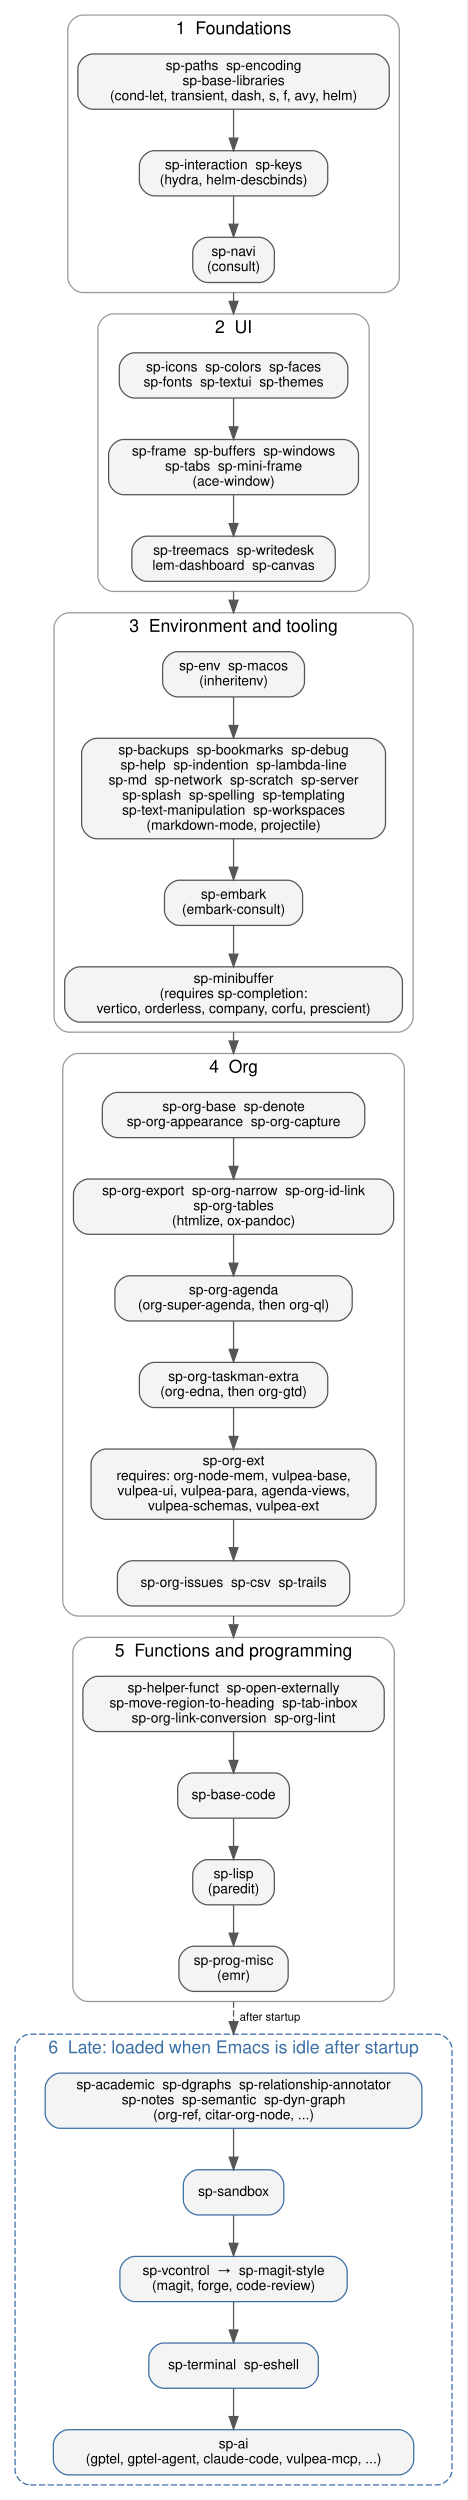
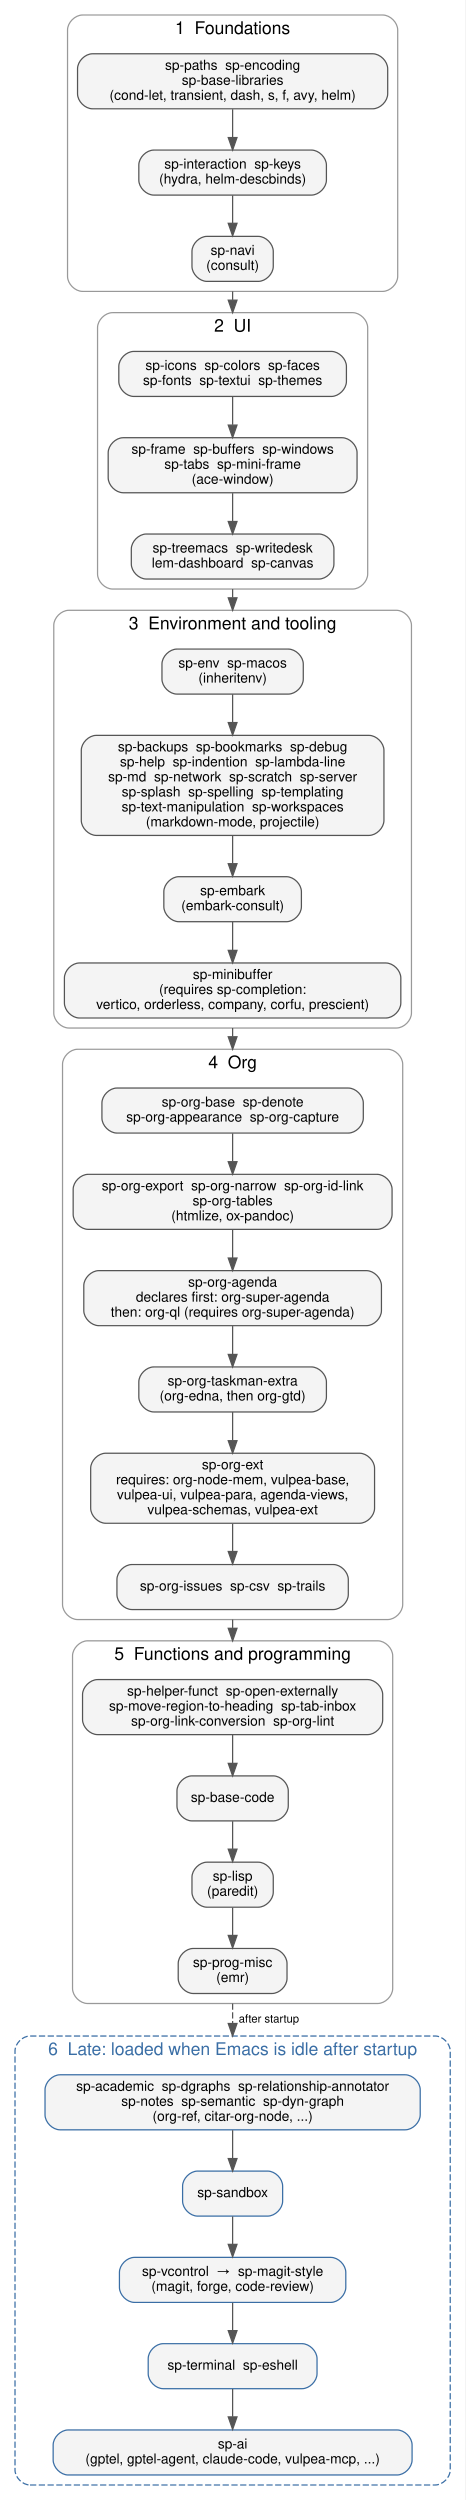
- <svg xmlns="http://www.w3.org/2000/svg" width="372pt" height="1991pt" viewBox="0.00 0.00 372.00 1991.00">
-   <g id="graph0" class="graph" transform="scale(1 1) rotate(0) translate(4 1987)">
-     <polygon fill="white" stroke="transparent" points="-4,4 -4,-1987 368,-1987 368,4 -4,4" />
+ <svg xmlns="http://www.w3.org/2000/svg" width="372pt" height="1999pt" viewBox="0.00 0.00 372.00 1999.00">
+   <g id="graph0" class="graph" transform="scale(1 1) rotate(0) translate(4 1995)">
+     <polygon fill="white" stroke="transparent" points="-4,4 -4,-1995 368,-1995 368,4 -4,4" />
    <g id="clust1" class="cluster">
-       <path fill="none" stroke="#999999" d="M62,-1754C62,-1754 302,-1754 302,-1754 308,-1754 314,-1760 314,-1766 314,-1766 314,-1963 314,-1963 314,-1969 308,-1975 302,-1975 302,-1975 62,-1975 62,-1975 56,-1975 50,-1969 50,-1963 50,-1963 50,-1766 50,-1766 50,-1760 56,-1754 62,-1754" />
-       <text text-anchor="middle" x="182" y="-1959.8" font-family="Helvetica,sans-Serif" font-size="14.00">1  Foundations</text>
+       <path fill="none" stroke="#999999" d="M62,-1762C62,-1762 302,-1762 302,-1762 308,-1762 314,-1768 314,-1774 314,-1774 314,-1971 314,-1971 314,-1977 308,-1983 302,-1983 302,-1983 62,-1983 62,-1983 56,-1983 50,-1977 50,-1971 50,-1971 50,-1774 50,-1774 50,-1768 56,-1762 62,-1762" />
+       <text text-anchor="middle" x="182" y="-1967.8" font-family="Helvetica,sans-Serif" font-size="14.00">1  Foundations</text>
    </g>
    <g id="clust2" class="cluster">
-       <path fill="none" stroke="#999999" d="M86,-1516C86,-1516 278,-1516 278,-1516 284,-1516 290,-1522 290,-1528 290,-1528 290,-1725 290,-1725 290,-1731 284,-1737 278,-1737 278,-1737 86,-1737 86,-1737 80,-1737 74,-1731 74,-1725 74,-1725 74,-1528 74,-1528 74,-1522 80,-1516 86,-1516" />
-       <text text-anchor="middle" x="182" y="-1721.8" font-family="Helvetica,sans-Serif" font-size="14.00">2  UI</text>
+       <path fill="none" stroke="#999999" d="M86,-1524C86,-1524 278,-1524 278,-1524 284,-1524 290,-1530 290,-1536 290,-1536 290,-1733 290,-1733 290,-1739 284,-1745 278,-1745 278,-1745 86,-1745 86,-1745 80,-1745 74,-1739 74,-1733 74,-1733 74,-1536 74,-1536 74,-1530 80,-1524 86,-1524" />
+       <text text-anchor="middle" x="182" y="-1729.8" font-family="Helvetica,sans-Serif" font-size="14.00">2  UI</text>
    </g>
    <g id="clust3" class="cluster">
-       <path fill="none" stroke="#999999" d="M51,-1165C51,-1165 313,-1165 313,-1165 319,-1165 325,-1171 325,-1177 325,-1177 325,-1487 325,-1487 325,-1493 319,-1499 313,-1499 313,-1499 51,-1499 51,-1499 45,-1499 39,-1493 39,-1487 39,-1487 39,-1177 39,-1177 39,-1171 45,-1165 51,-1165" />
-       <text text-anchor="middle" x="182" y="-1483.8" font-family="Helvetica,sans-Serif" font-size="14.00">3  Environment and tooling</text>
+       <path fill="none" stroke="#999999" d="M51,-1173C51,-1173 313,-1173 313,-1173 319,-1173 325,-1179 325,-1185 325,-1185 325,-1495 325,-1495 325,-1501 319,-1507 313,-1507 313,-1507 51,-1507 51,-1507 45,-1507 39,-1501 39,-1495 39,-1495 39,-1185 39,-1185 39,-1179 45,-1173 51,-1173" />
+       <text text-anchor="middle" x="182" y="-1491.8" font-family="Helvetica,sans-Serif" font-size="14.00">3  Environment and tooling</text>
    </g>
    <g id="clust4" class="cluster">
-       <path fill="none" stroke="#999999" d="M58,-700C58,-700 306,-700 306,-700 312,-700 318,-706 318,-712 318,-712 318,-1136 318,-1136 318,-1142 312,-1148 306,-1148 306,-1148 58,-1148 58,-1148 52,-1148 46,-1142 46,-1136 46,-1136 46,-712 46,-712 46,-706 52,-700 58,-700" />
-       <text text-anchor="middle" x="182" y="-1132.8" font-family="Helvetica,sans-Serif" font-size="14.00">4  Org</text>
+       <path fill="none" stroke="#999999" d="M58,-700C58,-700 306,-700 306,-700 312,-700 318,-706 318,-712 318,-712 318,-1144 318,-1144 318,-1150 312,-1156 306,-1156 306,-1156 58,-1156 58,-1156 52,-1156 46,-1150 46,-1144 46,-1144 46,-712 46,-712 46,-706 52,-700 58,-700" />
+       <text text-anchor="middle" x="182" y="-1140.8" font-family="Helvetica,sans-Serif" font-size="14.00">4  Org</text>
    </g>
    <g id="clust5" class="cluster">
      <path fill="none" stroke="#999999" d="M66,-393C66,-393 298,-393 298,-393 304,-393 310,-399 310,-405 310,-405 310,-671 310,-671 310,-677 304,-683 298,-683 298,-683 66,-683 66,-683 60,-683 54,-677 54,-671 54,-671 54,-405 54,-405 54,-399 60,-393 66,-393" />
      <text text-anchor="middle" x="182" y="-667.8" font-family="Helvetica,sans-Serif" font-size="14.00">5  Functions and programming</text>
    </g>
    <g id="clust6" class="cluster">
      <path fill="none" stroke="#3a6ea5" stroke-dasharray="5,2" d="M20,-8C20,-8 344,-8 344,-8 350,-8 356,-14 356,-20 356,-20 356,-355 356,-355 356,-361 350,-367 344,-367 344,-367 20,-367 20,-367 14,-367 8,-361 8,-355 8,-355 8,-20 8,-20 8,-14 14,-8 20,-8" />
      <text text-anchor="middle" x="182" y="-351.8" font-family="Helvetica,sans-Serif" font-size="14.00" fill="#3a6ea5">6  Late: loaded when Emacs is idle after startup</text>
    </g>
    <g id="node1" class="node">
-       <path fill="#f4f4f4" stroke="#555555" d="M294,-1944C294,-1944 70,-1944 70,-1944 64,-1944 58,-1938 58,-1932 58,-1932 58,-1912 58,-1912 58,-1906 64,-1900 70,-1900 70,-1900 294,-1900 294,-1900 300,-1900 306,-1906 306,-1912 306,-1912 306,-1932 306,-1932 306,-1938 300,-1944 294,-1944" />
-       <text text-anchor="middle" x="182" y="-1931.2" font-family="Helvetica,sans-Serif" font-size="11.00">sp-paths  sp-encoding</text>
-       <text text-anchor="middle" x="182" y="-1919.2" font-family="Helvetica,sans-Serif" font-size="11.00">sp-base-libraries</text>
-       <text text-anchor="middle" x="182" y="-1907.2" font-family="Helvetica,sans-Serif" font-size="11.00">(cond-let, transient, dash, s, f, avy, helm)</text>
+       <path fill="#f4f4f4" stroke="#555555" d="M294,-1952C294,-1952 70,-1952 70,-1952 64,-1952 58,-1946 58,-1940 58,-1940 58,-1920 58,-1920 58,-1914 64,-1908 70,-1908 70,-1908 294,-1908 294,-1908 300,-1908 306,-1914 306,-1920 306,-1920 306,-1940 306,-1940 306,-1946 300,-1952 294,-1952" />
+       <text text-anchor="middle" x="182" y="-1939.2" font-family="Helvetica,sans-Serif" font-size="11.00">sp-paths  sp-encoding</text>
+       <text text-anchor="middle" x="182" y="-1927.2" font-family="Helvetica,sans-Serif" font-size="11.00">sp-base-libraries</text>
+       <text text-anchor="middle" x="182" y="-1915.2" font-family="Helvetica,sans-Serif" font-size="11.00">(cond-let, transient, dash, s, f, avy, helm)</text>
    </g>
    <g id="node2" class="node">
-       <path fill="#f4f4f4" stroke="#555555" d="M245,-1867C245,-1867 119,-1867 119,-1867 113,-1867 107,-1861 107,-1855 107,-1855 107,-1843 107,-1843 107,-1837 113,-1831 119,-1831 119,-1831 245,-1831 245,-1831 251,-1831 257,-1837 257,-1843 257,-1843 257,-1855 257,-1855 257,-1861 251,-1867 245,-1867" />
-       <text text-anchor="middle" x="182" y="-1852.2" font-family="Helvetica,sans-Serif" font-size="11.00">sp-interaction  sp-keys</text>
-       <text text-anchor="middle" x="182" y="-1840.2" font-family="Helvetica,sans-Serif" font-size="11.00">(hydra, helm-descbinds)</text>
+       <path fill="#f4f4f4" stroke="#555555" d="M245,-1875C245,-1875 119,-1875 119,-1875 113,-1875 107,-1869 107,-1863 107,-1863 107,-1851 107,-1851 107,-1845 113,-1839 119,-1839 119,-1839 245,-1839 245,-1839 251,-1839 257,-1845 257,-1851 257,-1851 257,-1863 257,-1863 257,-1869 251,-1875 245,-1875" />
+       <text text-anchor="middle" x="182" y="-1860.2" font-family="Helvetica,sans-Serif" font-size="11.00">sp-interaction  sp-keys</text>
+       <text text-anchor="middle" x="182" y="-1848.2" font-family="Helvetica,sans-Serif" font-size="11.00">(hydra, helm-descbinds)</text>
    </g>
    <g id="edge1" class="edge">
-       <path fill="none" stroke="#555555" d="M182,-1899.7C182,-1892.59 182,-1884.57 182,-1877.09" />
-       <polygon fill="#555555" stroke="#555555" points="185.5,-1877.01 182,-1867.01 178.5,-1877.01 185.5,-1877.01" />
+       <path fill="none" stroke="#555555" d="M182,-1907.7C182,-1900.59 182,-1892.57 182,-1885.09" />
+       <polygon fill="#555555" stroke="#555555" points="185.5,-1885.01 182,-1875.01 178.5,-1885.01 185.5,-1885.01" />
    </g>
    <g id="node3" class="node">
-       <path fill="#f4f4f4" stroke="#555555" d="M202.5,-1798C202.5,-1798 161.5,-1798 161.5,-1798 155.5,-1798 149.5,-1792 149.5,-1786 149.5,-1786 149.5,-1774 149.5,-1774 149.5,-1768 155.5,-1762 161.5,-1762 161.5,-1762 202.5,-1762 202.5,-1762 208.5,-1762 214.5,-1768 214.5,-1774 214.5,-1774 214.5,-1786 214.5,-1786 214.5,-1792 208.5,-1798 202.5,-1798" />
-       <text text-anchor="middle" x="182" y="-1783.2" font-family="Helvetica,sans-Serif" font-size="11.00">sp-navi</text>
-       <text text-anchor="middle" x="182" y="-1771.2" font-family="Helvetica,sans-Serif" font-size="11.00">(consult)</text>
+       <path fill="#f4f4f4" stroke="#555555" d="M202.5,-1806C202.5,-1806 161.5,-1806 161.5,-1806 155.5,-1806 149.5,-1800 149.5,-1794 149.5,-1794 149.5,-1782 149.5,-1782 149.5,-1776 155.5,-1770 161.5,-1770 161.5,-1770 202.5,-1770 202.5,-1770 208.5,-1770 214.5,-1776 214.5,-1782 214.5,-1782 214.5,-1794 214.5,-1794 214.5,-1800 208.5,-1806 202.5,-1806" />
+       <text text-anchor="middle" x="182" y="-1791.2" font-family="Helvetica,sans-Serif" font-size="11.00">sp-navi</text>
+       <text text-anchor="middle" x="182" y="-1779.2" font-family="Helvetica,sans-Serif" font-size="11.00">(consult)</text>
    </g>
    <g id="edge2" class="edge">
-       <path fill="none" stroke="#555555" d="M182,-1830.75C182,-1824 182,-1816.09 182,-1808.59" />
-       <polygon fill="#555555" stroke="#555555" points="185.5,-1808.43 182,-1798.43 178.5,-1808.43 185.5,-1808.43" />
+       <path fill="none" stroke="#555555" d="M182,-1838.75C182,-1832 182,-1824.09 182,-1816.59" />
+       <polygon fill="#555555" stroke="#555555" points="185.5,-1816.43 182,-1806.43 178.5,-1816.43 185.5,-1816.43" />
    </g>
    <g id="node4" class="node">
-       <path fill="#f4f4f4" stroke="#555555" d="M261,-1706C261,-1706 103,-1706 103,-1706 97,-1706 91,-1700 91,-1694 91,-1694 91,-1682 91,-1682 91,-1676 97,-1670 103,-1670 103,-1670 261,-1670 261,-1670 267,-1670 273,-1676 273,-1682 273,-1682 273,-1694 273,-1694 273,-1700 267,-1706 261,-1706" />
-       <text text-anchor="middle" x="182" y="-1691.2" font-family="Helvetica,sans-Serif" font-size="11.00">sp-icons  sp-colors  sp-faces</text>
-       <text text-anchor="middle" x="182" y="-1679.2" font-family="Helvetica,sans-Serif" font-size="11.00">sp-fonts  sp-textui  sp-themes</text>
+       <path fill="#f4f4f4" stroke="#555555" d="M261,-1714C261,-1714 103,-1714 103,-1714 97,-1714 91,-1708 91,-1702 91,-1702 91,-1690 91,-1690 91,-1684 97,-1678 103,-1678 103,-1678 261,-1678 261,-1678 267,-1678 273,-1684 273,-1690 273,-1690 273,-1702 273,-1702 273,-1708 267,-1714 261,-1714" />
+       <text text-anchor="middle" x="182" y="-1699.2" font-family="Helvetica,sans-Serif" font-size="11.00">sp-icons  sp-colors  sp-faces</text>
+       <text text-anchor="middle" x="182" y="-1687.2" font-family="Helvetica,sans-Serif" font-size="11.00">sp-fonts  sp-textui  sp-themes</text>
    </g>
    <g id="edge20" class="edge">
-       <path fill="none" stroke="#555555" d="M182,-1754C182,-1751.8 182,-1749.52 182,-1747.19" />
-       <polygon fill="#555555" stroke="#555555" points="185.5,-1747 182,-1737 178.5,-1747 185.5,-1747" />
+       <path fill="none" stroke="#555555" d="M182,-1762C182,-1759.8 182,-1757.52 182,-1755.19" />
+       <polygon fill="#555555" stroke="#555555" points="185.5,-1755 182,-1745 178.5,-1755 185.5,-1755" />
    </g>
    <g id="node5" class="node">
-       <path fill="#f4f4f4" stroke="#555555" d="M269.5,-1637C269.5,-1637 94.5,-1637 94.5,-1637 88.5,-1637 82.5,-1631 82.5,-1625 82.5,-1625 82.5,-1605 82.5,-1605 82.5,-1599 88.5,-1593 94.5,-1593 94.5,-1593 269.5,-1593 269.5,-1593 275.5,-1593 281.5,-1599 281.5,-1605 281.5,-1605 281.5,-1625 281.5,-1625 281.5,-1631 275.5,-1637 269.5,-1637" />
-       <text text-anchor="middle" x="182" y="-1624.2" font-family="Helvetica,sans-Serif" font-size="11.00">sp-frame  sp-buffers  sp-windows</text>
-       <text text-anchor="middle" x="182" y="-1612.2" font-family="Helvetica,sans-Serif" font-size="11.00">sp-tabs  sp-mini-frame</text>
-       <text text-anchor="middle" x="182" y="-1600.2" font-family="Helvetica,sans-Serif" font-size="11.00">(ace-window)</text>
+       <path fill="#f4f4f4" stroke="#555555" d="M269.5,-1645C269.5,-1645 94.5,-1645 94.5,-1645 88.5,-1645 82.5,-1639 82.5,-1633 82.5,-1633 82.5,-1613 82.5,-1613 82.5,-1607 88.5,-1601 94.5,-1601 94.5,-1601 269.5,-1601 269.5,-1601 275.5,-1601 281.5,-1607 281.5,-1613 281.5,-1613 281.5,-1633 281.5,-1633 281.5,-1639 275.5,-1645 269.5,-1645" />
+       <text text-anchor="middle" x="182" y="-1632.2" font-family="Helvetica,sans-Serif" font-size="11.00">sp-frame  sp-buffers  sp-windows</text>
+       <text text-anchor="middle" x="182" y="-1620.2" font-family="Helvetica,sans-Serif" font-size="11.00">sp-tabs  sp-mini-frame</text>
+       <text text-anchor="middle" x="182" y="-1608.2" font-family="Helvetica,sans-Serif" font-size="11.00">(ace-window)</text>
    </g>
    <g id="edge3" class="edge">
-       <path fill="none" stroke="#555555" d="M182,-1669.81C182,-1663.04 182,-1655.05 182,-1647.32" />
-       <polygon fill="#555555" stroke="#555555" points="185.5,-1647.09 182,-1637.09 178.5,-1647.09 185.5,-1647.09" />
+       <path fill="none" stroke="#555555" d="M182,-1677.81C182,-1671.04 182,-1663.05 182,-1655.32" />
+       <polygon fill="#555555" stroke="#555555" points="185.5,-1655.09 182,-1645.09 178.5,-1655.09 185.5,-1655.09" />
    </g>
    <g id="node6" class="node">
-       <path fill="#f4f4f4" stroke="#555555" d="M251,-1560C251,-1560 113,-1560 113,-1560 107,-1560 101,-1554 101,-1548 101,-1548 101,-1536 101,-1536 101,-1530 107,-1524 113,-1524 113,-1524 251,-1524 251,-1524 257,-1524 263,-1530 263,-1536 263,-1536 263,-1548 263,-1548 263,-1554 257,-1560 251,-1560" />
-       <text text-anchor="middle" x="182" y="-1545.2" font-family="Helvetica,sans-Serif" font-size="11.00">sp-treemacs  sp-writedesk</text>
-       <text text-anchor="middle" x="182" y="-1533.2" font-family="Helvetica,sans-Serif" font-size="11.00">lem-dashboard  sp-canvas</text>
+       <path fill="#f4f4f4" stroke="#555555" d="M251,-1568C251,-1568 113,-1568 113,-1568 107,-1568 101,-1562 101,-1556 101,-1556 101,-1544 101,-1544 101,-1538 107,-1532 113,-1532 113,-1532 251,-1532 251,-1532 257,-1532 263,-1538 263,-1544 263,-1544 263,-1556 263,-1556 263,-1562 257,-1568 251,-1568" />
+       <text text-anchor="middle" x="182" y="-1553.2" font-family="Helvetica,sans-Serif" font-size="11.00">sp-treemacs  sp-writedesk</text>
+       <text text-anchor="middle" x="182" y="-1541.2" font-family="Helvetica,sans-Serif" font-size="11.00">lem-dashboard  sp-canvas</text>
    </g>
    <g id="edge4" class="edge">
-       <path fill="none" stroke="#555555" d="M182,-1592.7C182,-1585.59 182,-1577.57 182,-1570.09" />
-       <polygon fill="#555555" stroke="#555555" points="185.5,-1570.01 182,-1560.01 178.5,-1570.01 185.5,-1570.01" />
+       <path fill="none" stroke="#555555" d="M182,-1600.7C182,-1593.59 182,-1585.57 182,-1578.09" />
+       <polygon fill="#555555" stroke="#555555" points="185.5,-1578.01 182,-1568.01 178.5,-1578.01 185.5,-1578.01" />
    </g>
    <g id="node7" class="node">
-       <path fill="#f4f4f4" stroke="#555555" d="M226.5,-1468C226.5,-1468 137.5,-1468 137.5,-1468 131.5,-1468 125.5,-1462 125.5,-1456 125.5,-1456 125.5,-1444 125.5,-1444 125.5,-1438 131.5,-1432 137.5,-1432 137.5,-1432 226.5,-1432 226.5,-1432 232.5,-1432 238.5,-1438 238.5,-1444 238.5,-1444 238.5,-1456 238.5,-1456 238.5,-1462 232.5,-1468 226.5,-1468" />
-       <text text-anchor="middle" x="182" y="-1453.2" font-family="Helvetica,sans-Serif" font-size="11.00">sp-env  sp-macos</text>
-       <text text-anchor="middle" x="182" y="-1441.2" font-family="Helvetica,sans-Serif" font-size="11.00">(inheritenv)</text>
+       <path fill="#f4f4f4" stroke="#555555" d="M226.5,-1476C226.5,-1476 137.5,-1476 137.5,-1476 131.5,-1476 125.5,-1470 125.5,-1464 125.5,-1464 125.5,-1452 125.5,-1452 125.5,-1446 131.5,-1440 137.5,-1440 137.5,-1440 226.5,-1440 226.5,-1440 232.5,-1440 238.5,-1446 238.5,-1452 238.5,-1452 238.5,-1464 238.5,-1464 238.5,-1470 232.5,-1476 226.5,-1476" />
+       <text text-anchor="middle" x="182" y="-1461.2" font-family="Helvetica,sans-Serif" font-size="11.00">sp-env  sp-macos</text>
+       <text text-anchor="middle" x="182" y="-1449.2" font-family="Helvetica,sans-Serif" font-size="11.00">(inheritenv)</text>
    </g>
    <g id="edge21" class="edge">
-       <path fill="none" stroke="#555555" d="M182,-1516C182,-1513.8 182,-1511.52 182,-1509.19" />
-       <polygon fill="#555555" stroke="#555555" points="185.5,-1509 182,-1499 178.5,-1509 185.5,-1509" />
+       <path fill="none" stroke="#555555" d="M182,-1524C182,-1521.8 182,-1519.52 182,-1517.19" />
+       <polygon fill="#555555" stroke="#555555" points="185.5,-1517 182,-1507 178.5,-1517 185.5,-1517" />
    </g>
    <g id="node8" class="node">
-       <path fill="#f4f4f4" stroke="#555555" d="M291,-1399C291,-1399 73,-1399 73,-1399 67,-1399 61,-1393 61,-1387 61,-1387 61,-1331 61,-1331 61,-1325 67,-1319 73,-1319 73,-1319 291,-1319 291,-1319 297,-1319 303,-1325 303,-1331 303,-1331 303,-1387 303,-1387 303,-1393 297,-1399 291,-1399" />
-       <text text-anchor="middle" x="182" y="-1386.2" font-family="Helvetica,sans-Serif" font-size="11.00">sp-backups  sp-bookmarks  sp-debug</text>
-       <text text-anchor="middle" x="182" y="-1374.2" font-family="Helvetica,sans-Serif" font-size="11.00">sp-help  sp-indention  sp-lambda-line</text>
-       <text text-anchor="middle" x="182" y="-1362.2" font-family="Helvetica,sans-Serif" font-size="11.00">sp-md  sp-network  sp-scratch  sp-server</text>
-       <text text-anchor="middle" x="182" y="-1350.2" font-family="Helvetica,sans-Serif" font-size="11.00">sp-splash  sp-spelling  sp-templating</text>
-       <text text-anchor="middle" x="182" y="-1338.2" font-family="Helvetica,sans-Serif" font-size="11.00">sp-text-manipulation  sp-workspaces</text>
-       <text text-anchor="middle" x="182" y="-1326.2" font-family="Helvetica,sans-Serif" font-size="11.00">(markdown-mode, projectile)</text>
+       <path fill="#f4f4f4" stroke="#555555" d="M291,-1407C291,-1407 73,-1407 73,-1407 67,-1407 61,-1401 61,-1395 61,-1395 61,-1339 61,-1339 61,-1333 67,-1327 73,-1327 73,-1327 291,-1327 291,-1327 297,-1327 303,-1333 303,-1339 303,-1339 303,-1395 303,-1395 303,-1401 297,-1407 291,-1407" />
+       <text text-anchor="middle" x="182" y="-1394.2" font-family="Helvetica,sans-Serif" font-size="11.00">sp-backups  sp-bookmarks  sp-debug</text>
+       <text text-anchor="middle" x="182" y="-1382.2" font-family="Helvetica,sans-Serif" font-size="11.00">sp-help  sp-indention  sp-lambda-line</text>
+       <text text-anchor="middle" x="182" y="-1370.2" font-family="Helvetica,sans-Serif" font-size="11.00">sp-md  sp-network  sp-scratch  sp-server</text>
+       <text text-anchor="middle" x="182" y="-1358.2" font-family="Helvetica,sans-Serif" font-size="11.00">sp-splash  sp-spelling  sp-templating</text>
+       <text text-anchor="middle" x="182" y="-1346.2" font-family="Helvetica,sans-Serif" font-size="11.00">sp-text-manipulation  sp-workspaces</text>
+       <text text-anchor="middle" x="182" y="-1334.2" font-family="Helvetica,sans-Serif" font-size="11.00">(markdown-mode, projectile)</text>
    </g>
    <g id="edge5" class="edge">
-       <path fill="none" stroke="#555555" d="M182,-1431.84C182,-1425.3 182,-1417.49 182,-1409.45" />
-       <polygon fill="#555555" stroke="#555555" points="185.5,-1409.23 182,-1399.23 178.5,-1409.23 185.5,-1409.23" />
+       <path fill="none" stroke="#555555" d="M182,-1439.84C182,-1433.3 182,-1425.49 182,-1417.45" />
+       <polygon fill="#555555" stroke="#555555" points="185.5,-1417.23 182,-1407.23 178.5,-1417.23 185.5,-1417.23" />
    </g>
    <g id="node9" class="node">
-       <path fill="#f4f4f4" stroke="#555555" d="M225,-1286C225,-1286 139,-1286 139,-1286 133,-1286 127,-1280 127,-1274 127,-1274 127,-1262 127,-1262 127,-1256 133,-1250 139,-1250 139,-1250 225,-1250 225,-1250 231,-1250 237,-1256 237,-1262 237,-1262 237,-1274 237,-1274 237,-1280 231,-1286 225,-1286" />
-       <text text-anchor="middle" x="182" y="-1271.2" font-family="Helvetica,sans-Serif" font-size="11.00">sp-embark</text>
-       <text text-anchor="middle" x="182" y="-1259.2" font-family="Helvetica,sans-Serif" font-size="11.00">(embark-consult)</text>
+       <path fill="#f4f4f4" stroke="#555555" d="M225,-1294C225,-1294 139,-1294 139,-1294 133,-1294 127,-1288 127,-1282 127,-1282 127,-1270 127,-1270 127,-1264 133,-1258 139,-1258 139,-1258 225,-1258 225,-1258 231,-1258 237,-1264 237,-1270 237,-1270 237,-1282 237,-1282 237,-1288 231,-1294 225,-1294" />
+       <text text-anchor="middle" x="182" y="-1279.2" font-family="Helvetica,sans-Serif" font-size="11.00">sp-embark</text>
+       <text text-anchor="middle" x="182" y="-1267.2" font-family="Helvetica,sans-Serif" font-size="11.00">(embark-consult)</text>
    </g>
    <g id="edge6" class="edge">
-       <path fill="none" stroke="#555555" d="M182,-1318.96C182,-1311.4 182,-1303.61 182,-1296.51" />
-       <polygon fill="#555555" stroke="#555555" points="185.5,-1296.37 182,-1286.37 178.5,-1296.37 185.5,-1296.37" />
+       <path fill="none" stroke="#555555" d="M182,-1326.96C182,-1319.4 182,-1311.61 182,-1304.51" />
+       <polygon fill="#555555" stroke="#555555" points="185.5,-1304.37 182,-1294.37 178.5,-1304.37 185.5,-1304.37" />
    </g>
    <g id="node10" class="node">
-       <path fill="#f4f4f4" stroke="#555555" d="M304.5,-1217C304.5,-1217 59.5,-1217 59.5,-1217 53.5,-1217 47.5,-1211 47.5,-1205 47.5,-1205 47.5,-1185 47.5,-1185 47.5,-1179 53.5,-1173 59.5,-1173 59.5,-1173 304.5,-1173 304.5,-1173 310.5,-1173 316.5,-1179 316.5,-1185 316.5,-1185 316.5,-1205 316.5,-1205 316.5,-1211 310.5,-1217 304.5,-1217" />
-       <text text-anchor="middle" x="182" y="-1204.2" font-family="Helvetica,sans-Serif" font-size="11.00">sp-minibuffer</text>
-       <text text-anchor="middle" x="182" y="-1192.2" font-family="Helvetica,sans-Serif" font-size="11.00">(requires sp-completion:</text>
-       <text text-anchor="middle" x="182" y="-1180.2" font-family="Helvetica,sans-Serif" font-size="11.00">vertico, orderless, company, corfu, prescient)</text>
+       <path fill="#f4f4f4" stroke="#555555" d="M304.5,-1225C304.5,-1225 59.5,-1225 59.5,-1225 53.5,-1225 47.5,-1219 47.5,-1213 47.5,-1213 47.5,-1193 47.5,-1193 47.5,-1187 53.5,-1181 59.5,-1181 59.5,-1181 304.5,-1181 304.5,-1181 310.5,-1181 316.5,-1187 316.5,-1193 316.5,-1193 316.5,-1213 316.5,-1213 316.5,-1219 310.5,-1225 304.5,-1225" />
+       <text text-anchor="middle" x="182" y="-1212.2" font-family="Helvetica,sans-Serif" font-size="11.00">sp-minibuffer</text>
+       <text text-anchor="middle" x="182" y="-1200.2" font-family="Helvetica,sans-Serif" font-size="11.00">(requires sp-completion:</text>
+       <text text-anchor="middle" x="182" y="-1188.2" font-family="Helvetica,sans-Serif" font-size="11.00">vertico, orderless, company, corfu, prescient)</text>
    </g>
    <g id="edge7" class="edge">
-       <path fill="none" stroke="#555555" d="M182,-1249.81C182,-1243.04 182,-1235.05 182,-1227.32" />
-       <polygon fill="#555555" stroke="#555555" points="185.5,-1227.09 182,-1217.09 178.5,-1227.09 185.5,-1227.09" />
+       <path fill="none" stroke="#555555" d="M182,-1257.81C182,-1251.04 182,-1243.05 182,-1235.32" />
+       <polygon fill="#555555" stroke="#555555" points="185.5,-1235.09 182,-1225.09 178.5,-1235.09 185.5,-1235.09" />
    </g>
    <g id="node11" class="node">
-       <path fill="#f4f4f4" stroke="#555555" d="M274.5,-1117C274.5,-1117 89.5,-1117 89.5,-1117 83.5,-1117 77.5,-1111 77.5,-1105 77.5,-1105 77.5,-1093 77.5,-1093 77.5,-1087 83.5,-1081 89.5,-1081 89.5,-1081 274.5,-1081 274.5,-1081 280.5,-1081 286.5,-1087 286.5,-1093 286.5,-1093 286.5,-1105 286.5,-1105 286.5,-1111 280.5,-1117 274.5,-1117" />
-       <text text-anchor="middle" x="182" y="-1102.2" font-family="Helvetica,sans-Serif" font-size="11.00">sp-org-base  sp-denote</text>
-       <text text-anchor="middle" x="182" y="-1090.2" font-family="Helvetica,sans-Serif" font-size="11.00">sp-org-appearance  sp-org-capture</text>
+       <path fill="#f4f4f4" stroke="#555555" d="M274.5,-1125C274.5,-1125 89.5,-1125 89.5,-1125 83.5,-1125 77.5,-1119 77.5,-1113 77.5,-1113 77.5,-1101 77.5,-1101 77.5,-1095 83.5,-1089 89.5,-1089 89.5,-1089 274.5,-1089 274.5,-1089 280.5,-1089 286.5,-1095 286.5,-1101 286.5,-1101 286.5,-1113 286.5,-1113 286.5,-1119 280.5,-1125 274.5,-1125" />
+       <text text-anchor="middle" x="182" y="-1110.2" font-family="Helvetica,sans-Serif" font-size="11.00">sp-org-base  sp-denote</text>
+       <text text-anchor="middle" x="182" y="-1098.2" font-family="Helvetica,sans-Serif" font-size="11.00">sp-org-appearance  sp-org-capture</text>
    </g>
    <g id="edge22" class="edge">
-       <path fill="none" stroke="#555555" d="M182,-1165C182,-1162.74 182,-1160.42 182,-1158.06" />
-       <polygon fill="#555555" stroke="#555555" points="185.5,-1158 182,-1148 178.5,-1158 185.5,-1158" />
+       <path fill="none" stroke="#555555" d="M182,-1173C182,-1170.74 182,-1168.42 182,-1166.06" />
+       <polygon fill="#555555" stroke="#555555" points="185.5,-1166 182,-1156 178.5,-1166 185.5,-1166" />
    </g>
    <g id="node12" class="node">
-       <path fill="#f4f4f4" stroke="#555555" d="M297.5,-1048C297.5,-1048 66.5,-1048 66.5,-1048 60.5,-1048 54.5,-1042 54.5,-1036 54.5,-1036 54.5,-1016 54.5,-1016 54.5,-1010 60.5,-1004 66.5,-1004 66.5,-1004 297.5,-1004 297.5,-1004 303.5,-1004 309.5,-1010 309.5,-1016 309.5,-1016 309.5,-1036 309.5,-1036 309.5,-1042 303.5,-1048 297.5,-1048" />
-       <text text-anchor="middle" x="182" y="-1035.2" font-family="Helvetica,sans-Serif" font-size="11.00">sp-org-export  sp-org-narrow  sp-org-id-link</text>
-       <text text-anchor="middle" x="182" y="-1023.2" font-family="Helvetica,sans-Serif" font-size="11.00">sp-org-tables</text>
-       <text text-anchor="middle" x="182" y="-1011.2" font-family="Helvetica,sans-Serif" font-size="11.00">(htmlize, ox-pandoc)</text>
+       <path fill="#f4f4f4" stroke="#555555" d="M297.5,-1056C297.5,-1056 66.5,-1056 66.5,-1056 60.5,-1056 54.5,-1050 54.5,-1044 54.5,-1044 54.5,-1024 54.5,-1024 54.5,-1018 60.5,-1012 66.5,-1012 66.5,-1012 297.5,-1012 297.5,-1012 303.5,-1012 309.5,-1018 309.5,-1024 309.5,-1024 309.5,-1044 309.5,-1044 309.5,-1050 303.5,-1056 297.5,-1056" />
+       <text text-anchor="middle" x="182" y="-1043.2" font-family="Helvetica,sans-Serif" font-size="11.00">sp-org-export  sp-org-narrow  sp-org-id-link</text>
+       <text text-anchor="middle" x="182" y="-1031.2" font-family="Helvetica,sans-Serif" font-size="11.00">sp-org-tables</text>
+       <text text-anchor="middle" x="182" y="-1019.2" font-family="Helvetica,sans-Serif" font-size="11.00">(htmlize, ox-pandoc)</text>
    </g>
    <g id="edge8" class="edge">
-       <path fill="none" stroke="#555555" d="M182,-1080.81C182,-1074.04 182,-1066.05 182,-1058.32" />
-       <polygon fill="#555555" stroke="#555555" points="185.5,-1058.09 182,-1048.09 178.5,-1058.09 185.5,-1058.09" />
+       <path fill="none" stroke="#555555" d="M182,-1088.81C182,-1082.04 182,-1074.05 182,-1066.32" />
+       <polygon fill="#555555" stroke="#555555" points="185.5,-1066.09 182,-1056.09 178.5,-1066.09 185.5,-1066.09" />
    </g>
    <g id="node13" class="node">
-       <path fill="#f4f4f4" stroke="#555555" d="M264.5,-971C264.5,-971 99.5,-971 99.5,-971 93.5,-971 87.5,-965 87.5,-959 87.5,-959 87.5,-947 87.5,-947 87.5,-941 93.5,-935 99.5,-935 99.5,-935 264.5,-935 264.5,-935 270.5,-935 276.5,-941 276.5,-947 276.5,-947 276.5,-959 276.5,-959 276.5,-965 270.5,-971 264.5,-971" />
-       <text text-anchor="middle" x="182" y="-956.2" font-family="Helvetica,sans-Serif" font-size="11.00">sp-org-agenda</text>
-       <text text-anchor="middle" x="182" y="-944.2" font-family="Helvetica,sans-Serif" font-size="11.00">(org-super-agenda, then org-ql)</text>
+       <path fill="#f4f4f4" stroke="#555555" d="M289,-979C289,-979 75,-979 75,-979 69,-979 63,-973 63,-967 63,-967 63,-947 63,-947 63,-941 69,-935 75,-935 75,-935 289,-935 289,-935 295,-935 301,-941 301,-947 301,-947 301,-967 301,-967 301,-973 295,-979 289,-979" />
+       <text text-anchor="middle" x="182" y="-966.2" font-family="Helvetica,sans-Serif" font-size="11.00">sp-org-agenda</text>
+       <text text-anchor="middle" x="182" y="-954.2" font-family="Helvetica,sans-Serif" font-size="11.00">declares first: org-super-agenda</text>
+       <text text-anchor="middle" x="182" y="-942.2" font-family="Helvetica,sans-Serif" font-size="11.00">then: org-ql (requires org-super-agenda)</text>
    </g>
    <g id="edge9" class="edge">
-       <path fill="none" stroke="#555555" d="M182,-1003.7C182,-996.59 182,-988.57 182,-981.09" />
-       <polygon fill="#555555" stroke="#555555" points="185.5,-981.01 182,-971.01 178.5,-981.01 185.5,-981.01" />
+       <path fill="none" stroke="#555555" d="M182,-1011.71C182,-1004.68 182,-996.72 182,-989.11" />
+       <polygon fill="#555555" stroke="#555555" points="185.5,-989.08 182,-979.09 178.5,-989.09 185.5,-989.08" />
    </g>
    <g id="node14" class="node">
      <path fill="#f4f4f4" stroke="#555555" d="M245,-902C245,-902 119,-902 119,-902 113,-902 107,-896 107,-890 107,-890 107,-878 107,-878 107,-872 113,-866 119,-866 119,-866 245,-866 245,-866 251,-866 257,-872 257,-878 257,-878 257,-890 257,-890 257,-896 251,-902 245,-902" />
      <text text-anchor="middle" x="182" y="-887.2" font-family="Helvetica,sans-Serif" font-size="11.00">sp-org-taskman-extra</text>
      <text text-anchor="middle" x="182" y="-875.2" font-family="Helvetica,sans-Serif" font-size="11.00">(org-edna, then org-gtd)</text>
    </g>
    <g id="edge10" class="edge">
-       <path fill="none" stroke="#555555" d="M182,-934.75C182,-928 182,-920.09 182,-912.59" />
-       <polygon fill="#555555" stroke="#555555" points="185.5,-912.43 182,-902.43 178.5,-912.43 185.5,-912.43" />
+       <path fill="none" stroke="#555555" d="M182,-934.7C182,-927.59 182,-919.57 182,-912.09" />
+       <polygon fill="#555555" stroke="#555555" points="185.5,-912.01 182,-902.01 178.5,-912.01 185.5,-912.01" />
    </g>
    <g id="node15" class="node">
      <path fill="#f4f4f4" stroke="#555555" d="M283.5,-833C283.5,-833 80.5,-833 80.5,-833 74.5,-833 68.5,-827 68.5,-821 68.5,-821 68.5,-789 68.5,-789 68.5,-783 74.5,-777 80.5,-777 80.5,-777 283.5,-777 283.5,-777 289.5,-777 295.5,-783 295.5,-789 295.5,-789 295.5,-821 295.5,-821 295.5,-827 289.5,-833 283.5,-833" />
      <text text-anchor="middle" x="182" y="-820.2" font-family="Helvetica,sans-Serif" font-size="11.00">sp-org-ext</text>
      <text text-anchor="middle" x="182" y="-808.2" font-family="Helvetica,sans-Serif" font-size="11.00">requires: org-node-mem, vulpea-base,</text>
      <text text-anchor="middle" x="182" y="-796.2" font-family="Helvetica,sans-Serif" font-size="11.00">vulpea-ui, vulpea-para, agenda-views,</text>
      <text text-anchor="middle" x="182" y="-784.2" font-family="Helvetica,sans-Serif" font-size="11.00">vulpea-schemas, vulpea-ext</text>
    </g>
    <g id="edge11" class="edge">
      <path fill="none" stroke="#555555" d="M182,-865.91C182,-859.2 182,-851.2 182,-843.28" />
      <polygon fill="#555555" stroke="#555555" points="185.5,-843.02 182,-833.02 178.5,-843.02 185.5,-843.02" />
    </g>
    <g id="node16" class="node">
      <path fill="#f4f4f4" stroke="#555555" d="M262.5,-744C262.5,-744 101.5,-744 101.5,-744 95.5,-744 89.5,-738 89.5,-732 89.5,-732 89.5,-720 89.5,-720 89.5,-714 95.5,-708 101.5,-708 101.5,-708 262.5,-708 262.5,-708 268.5,-708 274.5,-714 274.5,-720 274.5,-720 274.5,-732 274.5,-732 274.5,-738 268.5,-744 262.5,-744" />
      <text text-anchor="middle" x="182" y="-723.2" font-family="Helvetica,sans-Serif" font-size="11.00">sp-org-issues  sp-csv  sp-trails</text>
    </g>
    <g id="edge12" class="edge">
      <path fill="none" stroke="#555555" d="M182,-776.64C182,-769.43 182,-761.66 182,-754.45" />
      <polygon fill="#555555" stroke="#555555" points="185.5,-754.43 182,-744.43 178.5,-754.43 185.5,-754.43" />
    </g>
    <g id="node17" class="node">
      <path fill="#f4f4f4" stroke="#555555" d="M290,-652C290,-652 74,-652 74,-652 68,-652 62,-646 62,-640 62,-640 62,-620 62,-620 62,-614 68,-608 74,-608 74,-608 290,-608 290,-608 296,-608 302,-614 302,-620 302,-620 302,-640 302,-640 302,-646 296,-652 290,-652" />
      <text text-anchor="middle" x="182" y="-639.2" font-family="Helvetica,sans-Serif" font-size="11.00">sp-helper-funct  sp-open-externally</text>
      <text text-anchor="middle" x="182" y="-627.2" font-family="Helvetica,sans-Serif" font-size="11.00">sp-move-region-to-heading  sp-tab-inbox</text>
      <text text-anchor="middle" x="182" y="-615.2" font-family="Helvetica,sans-Serif" font-size="11.00">sp-org-link-conversion  sp-org-lint</text>
    </g>
    <g id="edge23" class="edge">
      <path fill="none" stroke="#555555" d="M182,-700C182,-697.83 182,-695.58 182,-693.28" />
      <polygon fill="#555555" stroke="#555555" points="185.5,-693 182,-683 178.5,-693 185.5,-693" />
    </g>
    <g id="node18" class="node">
      <path fill="#f4f4f4" stroke="#555555" d="M214.5,-575C214.5,-575 149.5,-575 149.5,-575 143.5,-575 137.5,-569 137.5,-563 137.5,-563 137.5,-551 137.5,-551 137.5,-545 143.5,-539 149.5,-539 149.5,-539 214.5,-539 214.5,-539 220.5,-539 226.5,-545 226.5,-551 226.5,-551 226.5,-563 226.5,-563 226.5,-569 220.5,-575 214.5,-575" />
      <text text-anchor="middle" x="182" y="-554.2" font-family="Helvetica,sans-Serif" font-size="11.00">sp-base-code</text>
    </g>
    <g id="edge13" class="edge">
      <path fill="none" stroke="#555555" d="M182,-607.7C182,-600.59 182,-592.57 182,-585.09" />
      <polygon fill="#555555" stroke="#555555" points="185.5,-585.01 182,-575.01 178.5,-585.01 185.5,-585.01" />
    </g>
    <g id="node19" class="node">
      <path fill="#f4f4f4" stroke="#555555" d="M202.5,-506C202.5,-506 161.5,-506 161.5,-506 155.5,-506 149.5,-500 149.5,-494 149.5,-494 149.5,-482 149.5,-482 149.5,-476 155.5,-470 161.5,-470 161.5,-470 202.5,-470 202.5,-470 208.5,-470 214.5,-476 214.5,-482 214.5,-482 214.5,-494 214.5,-494 214.5,-500 208.5,-506 202.5,-506" />
      <text text-anchor="middle" x="182" y="-491.2" font-family="Helvetica,sans-Serif" font-size="11.00">sp-lisp</text>
      <text text-anchor="middle" x="182" y="-479.2" font-family="Helvetica,sans-Serif" font-size="11.00">(paredit)</text>
    </g>
    <g id="edge14" class="edge">
      <path fill="none" stroke="#555555" d="M182,-538.75C182,-532 182,-524.09 182,-516.59" />
      <polygon fill="#555555" stroke="#555555" points="185.5,-516.43 182,-506.43 178.5,-516.43 185.5,-516.43" />
    </g>
    <g id="node20" class="node">
      <path fill="#f4f4f4" stroke="#555555" d="M213.5,-437C213.5,-437 150.5,-437 150.5,-437 144.5,-437 138.5,-431 138.5,-425 138.5,-425 138.5,-413 138.5,-413 138.5,-407 144.5,-401 150.5,-401 150.5,-401 213.5,-401 213.5,-401 219.5,-401 225.5,-407 225.5,-413 225.5,-413 225.5,-425 225.5,-425 225.5,-431 219.5,-437 213.5,-437" />
      <text text-anchor="middle" x="182" y="-422.2" font-family="Helvetica,sans-Serif" font-size="11.00">sp-prog-misc</text>
      <text text-anchor="middle" x="182" y="-410.2" font-family="Helvetica,sans-Serif" font-size="11.00">(emr)</text>
    </g>
    <g id="edge15" class="edge">
      <path fill="none" stroke="#555555" d="M182,-469.75C182,-463 182,-455.09 182,-447.59" />
      <polygon fill="#555555" stroke="#555555" points="185.5,-447.43 182,-437.43 178.5,-447.43 185.5,-447.43" />
    </g>
    <g id="node21" class="node">
      <path fill="#f4f4f4" stroke="#3a6ea5" d="M320,-336C320,-336 44,-336 44,-336 38,-336 32,-330 32,-324 32,-324 32,-304 32,-304 32,-298 38,-292 44,-292 44,-292 320,-292 320,-292 326,-292 332,-298 332,-304 332,-304 332,-324 332,-324 332,-330 326,-336 320,-336" />
      <text text-anchor="middle" x="182" y="-323.2" font-family="Helvetica,sans-Serif" font-size="11.00">sp-academic  sp-dgraphs  sp-relationship-annotator</text>
      <text text-anchor="middle" x="182" y="-311.2" font-family="Helvetica,sans-Serif" font-size="11.00">sp-notes  sp-semantic  sp-dyn-graph</text>
      <text text-anchor="middle" x="182" y="-299.2" font-family="Helvetica,sans-Serif" font-size="11.00">(org-ref, citar-org-node, ...)</text>
    </g>
    <g id="edge24" class="edge">
      <path fill="none" stroke="#555555" stroke-dasharray="5,2" d="M182,-393C182,-388.04 182,-382.62 182,-377.03" />
      <polygon fill="#555555" stroke="#555555" points="185.5,-377 182,-367 178.5,-377 185.5,-377" />
      <text text-anchor="middle" x="211" y="-377.8" font-family="Helvetica,sans-Serif" font-size="9.00">after startup</text>
    </g>
    <g id="node22" class="node">
      <path fill="#f4f4f4" stroke="#3a6ea5" d="M210,-259C210,-259 154,-259 154,-259 148,-259 142,-253 142,-247 142,-247 142,-235 142,-235 142,-229 148,-223 154,-223 154,-223 210,-223 210,-223 216,-223 222,-229 222,-235 222,-235 222,-247 222,-247 222,-253 216,-259 210,-259" />
      <text text-anchor="middle" x="182" y="-238.2" font-family="Helvetica,sans-Serif" font-size="11.00">sp-sandbox</text>
    </g>
    <g id="edge16" class="edge">
      <path fill="none" stroke="#555555" d="M182,-291.7C182,-284.59 182,-276.57 182,-269.09" />
      <polygon fill="#555555" stroke="#555555" points="185.5,-269.01 182,-259.01 178.5,-269.01 185.5,-269.01" />
    </g>
    <g id="node23" class="node">
      <path fill="#f4f4f4" stroke="#3a6ea5" d="M260.5,-190C260.5,-190 103.5,-190 103.5,-190 97.5,-190 91.5,-184 91.5,-178 91.5,-178 91.5,-166 91.5,-166 91.5,-160 97.5,-154 103.5,-154 103.5,-154 260.5,-154 260.5,-154 266.5,-154 272.5,-160 272.5,-166 272.5,-166 272.5,-178 272.5,-178 272.5,-184 266.5,-190 260.5,-190" />
      <text text-anchor="middle" x="182" y="-175.2" font-family="Helvetica,sans-Serif" font-size="11.00">sp-vcontrol  →  sp-magit-style</text>
      <text text-anchor="middle" x="182" y="-163.2" font-family="Helvetica,sans-Serif" font-size="11.00">(magit, forge, code-review)</text>
    </g>
    <g id="edge17" class="edge">
      <path fill="none" stroke="#555555" d="M182,-222.75C182,-216 182,-208.09 182,-200.59" />
      <polygon fill="#555555" stroke="#555555" points="185.5,-200.43 182,-190.43 178.5,-200.43 185.5,-200.43" />
    </g>
    <g id="node24" class="node">
      <path fill="#f4f4f4" stroke="#3a6ea5" d="M237.5,-121C237.5,-121 126.5,-121 126.5,-121 120.5,-121 114.5,-115 114.5,-109 114.5,-109 114.5,-97 114.5,-97 114.5,-91 120.5,-85 126.5,-85 126.5,-85 237.5,-85 237.5,-85 243.5,-85 249.5,-91 249.5,-97 249.5,-97 249.5,-109 249.5,-109 249.5,-115 243.5,-121 237.5,-121" />
      <text text-anchor="middle" x="182" y="-100.2" font-family="Helvetica,sans-Serif" font-size="11.00">sp-terminal  sp-eshell</text>
    </g>
    <g id="edge18" class="edge">
      <path fill="none" stroke="#555555" d="M182,-153.75C182,-147 182,-139.09 182,-131.59" />
      <polygon fill="#555555" stroke="#555555" points="185.5,-131.43 182,-121.43 178.5,-131.43 185.5,-131.43" />
    </g>
    <g id="node25" class="node">
      <path fill="#f4f4f4" stroke="#3a6ea5" d="M313.5,-52C313.5,-52 50.5,-52 50.5,-52 44.5,-52 38.5,-46 38.5,-40 38.5,-40 38.5,-28 38.5,-28 38.5,-22 44.5,-16 50.5,-16 50.5,-16 313.5,-16 313.5,-16 319.5,-16 325.5,-22 325.5,-28 325.5,-28 325.5,-40 325.5,-40 325.5,-46 319.5,-52 313.5,-52" />
      <text text-anchor="middle" x="182" y="-37.2" font-family="Helvetica,sans-Serif" font-size="11.00">sp-ai</text>
      <text text-anchor="middle" x="182" y="-25.2" font-family="Helvetica,sans-Serif" font-size="11.00">(gptel, gptel-agent, claude-code, vulpea-mcp, ...)</text>
    </g>
    <g id="edge19" class="edge">
      <path fill="none" stroke="#555555" d="M182,-84.75C182,-78 182,-70.09 182,-62.59" />
      <polygon fill="#555555" stroke="#555555" points="185.5,-62.43 182,-52.43 178.5,-62.43 185.5,-62.43" />
    </g>
  </g>
</svg>
